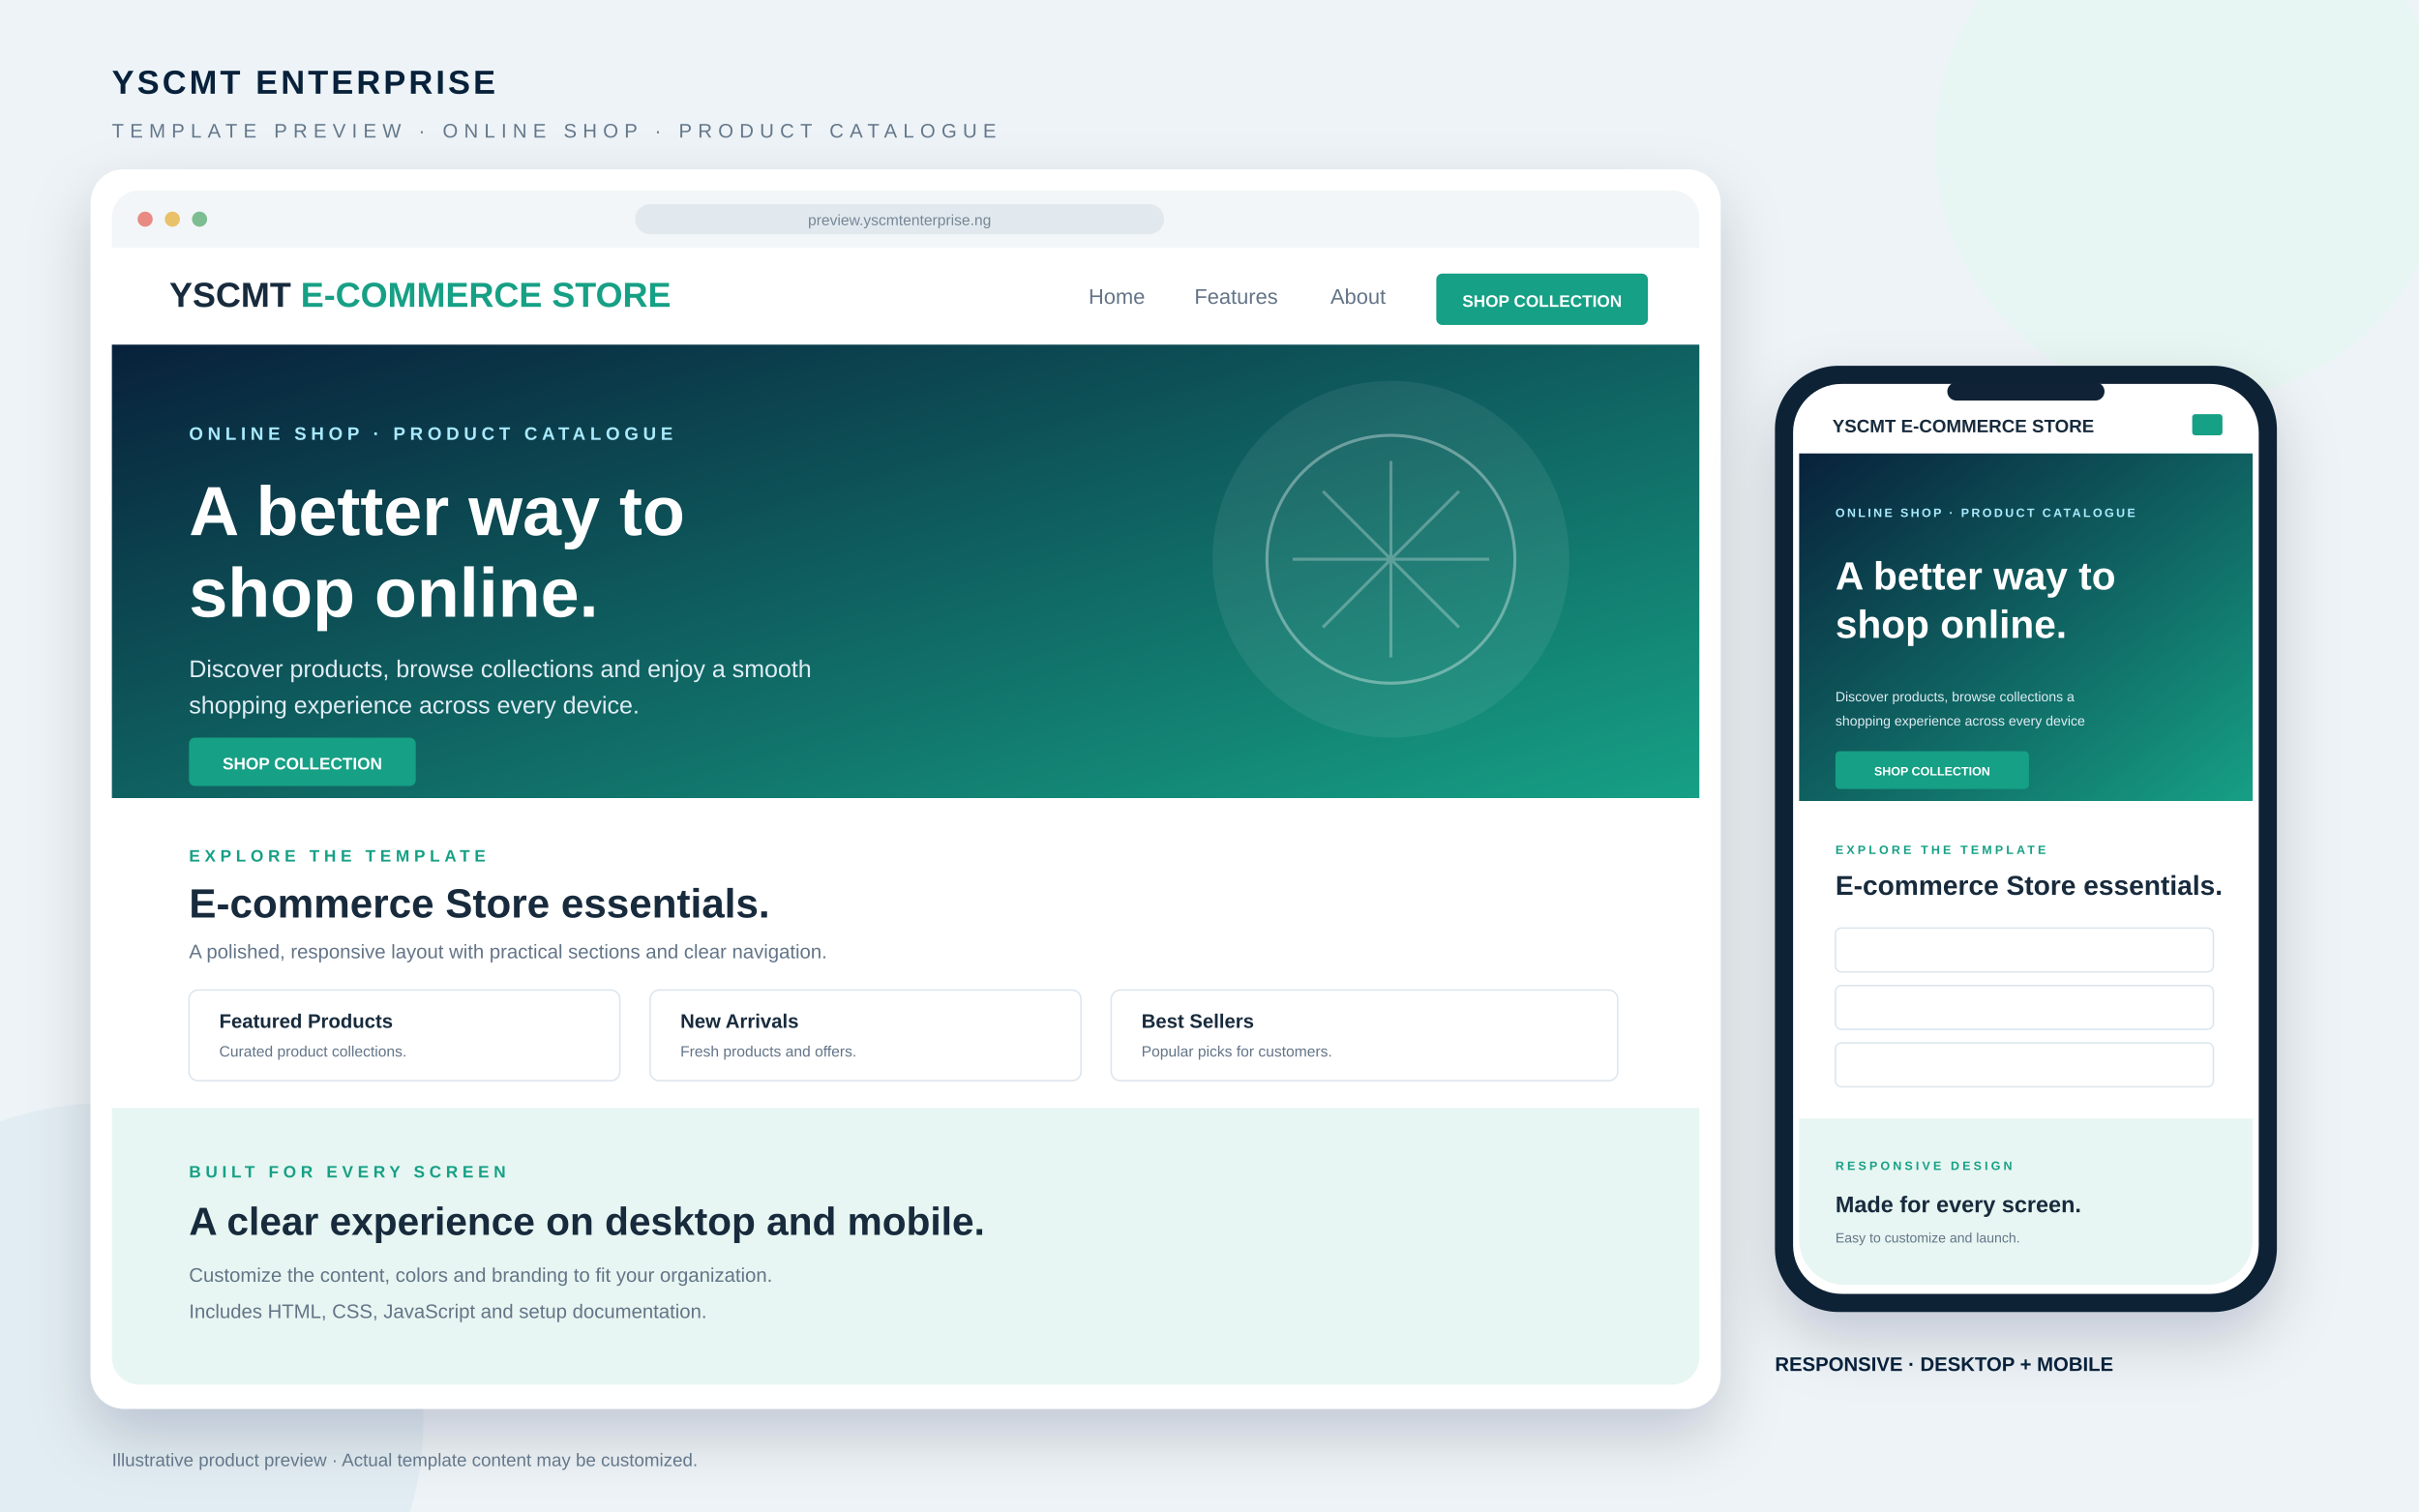
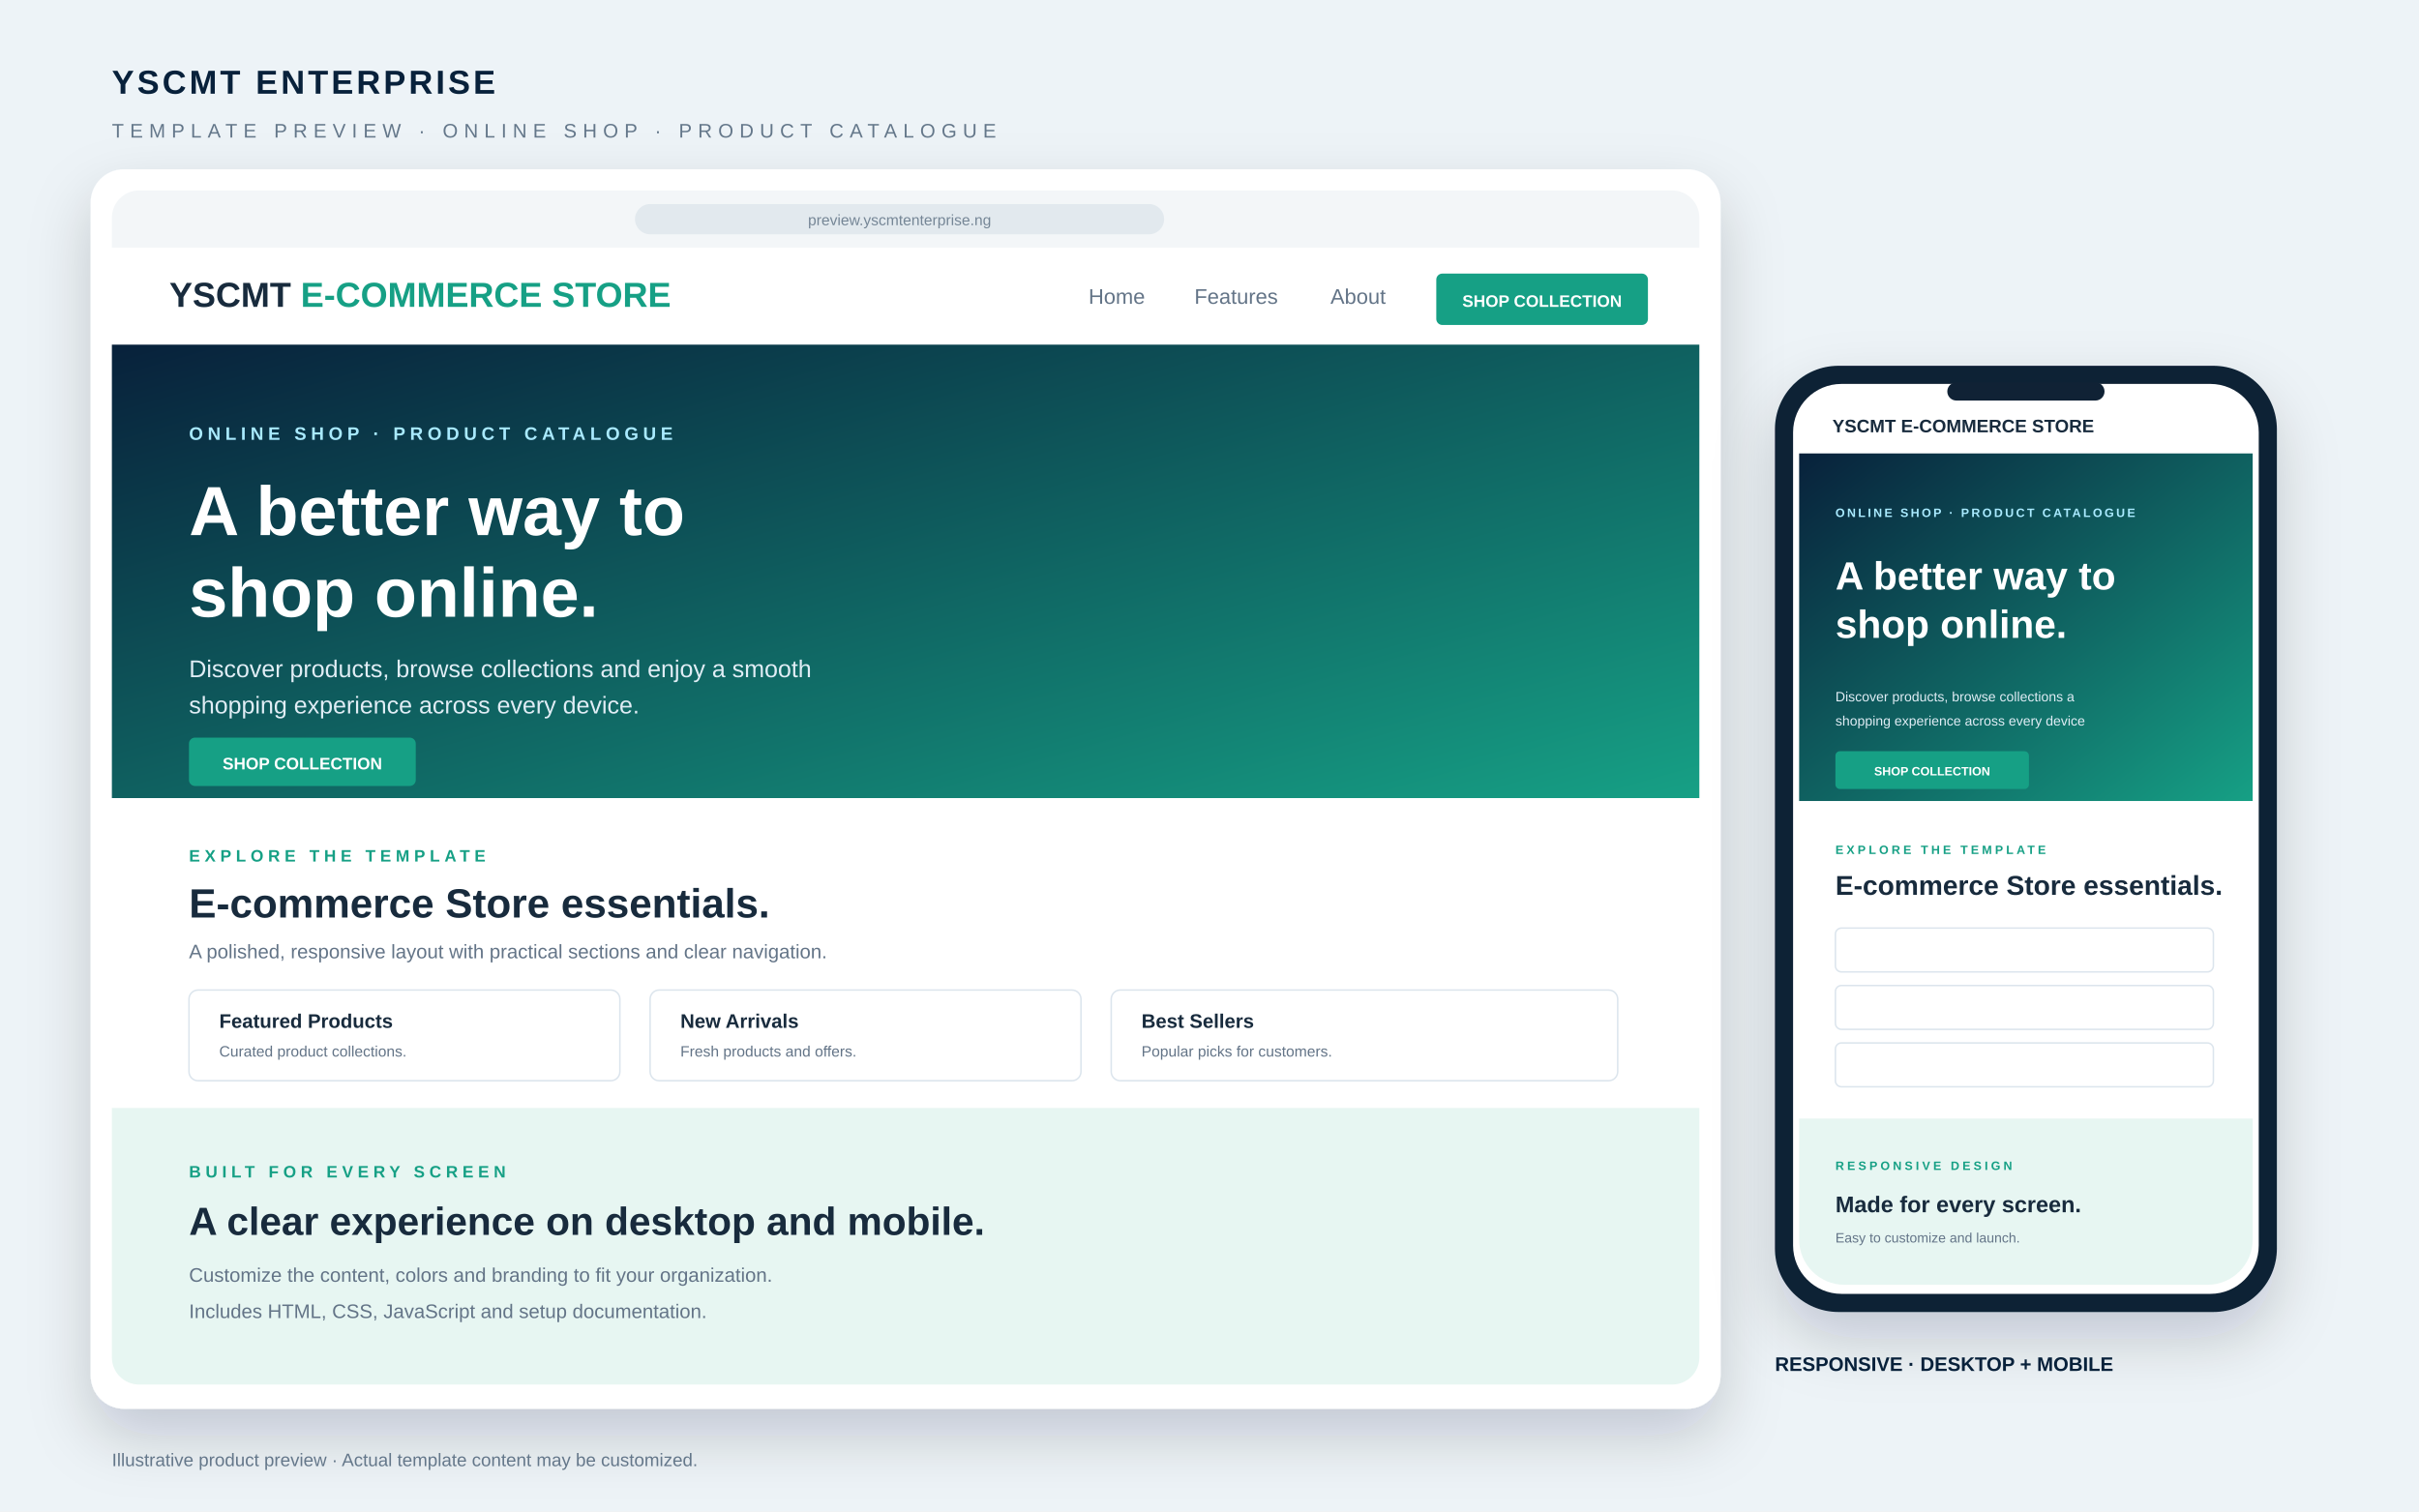
<svg xmlns="http://www.w3.org/2000/svg" width="1600" height="1000" viewBox="0 0 1600 1000" role="img" aria-labelledby="title desc">
  <defs>
    <linearGradient id="hero" x1="0" y1="0" x2="1" y2="1">
      <stop stop-color="#08213b" />
      <stop offset="1" stop-color="#16a085" />
    </linearGradient>
    <filter id="shadow" x="-20%" y="-20%" width="140%" height="150%">
      <feDropShadow dx="0" dy="18" stdDeviation="20" flood-color="#071b2e" flood-opacity=".18" />
    </filter>
    <clipPath id="desk">
      <rect x="74" y="126" width="1050" height="790" rx="18" />
    </clipPath>
    <clipPath id="phone">
      <rect x="1190" y="260" width="300" height="590" rx="30" />
    </clipPath>
  </defs>
  <rect width="1600" height="1000" fill="#edf3f7" />
-   <circle cx="1450" cy="95" r="170" fill="#e7f6f2" />
-   <circle cx="70" cy="940" r="210" fill="#e2edf3" />
  <g font-family="Arial,Helvetica,sans-serif">
    <text x="74" y="62" fill="#08213b" font-size="22" font-weight="700" letter-spacing="2">YSCMT ENTERPRISE</text>
    <text x="74" y="91" fill="#64778a" font-size="13" letter-spacing="4">TEMPLATE PREVIEW · ONLINE SHOP · PRODUCT CATALOGUE</text>
    <g filter="url(#shadow)">
      <rect x="60" y="112" width="1078" height="820" rx="22" fill="#fff" />
    </g>
    <g clip-path="url(#desk)">
      <rect x="74" y="126" width="1050" height="38" fill="#f3f6f8" />
-       <circle cx="96" cy="145" r="5" fill="#e78b83" />
-       <circle cx="114" cy="145" r="5" fill="#e8c16a" />
-       <circle cx="132" cy="145" r="5" fill="#7cbd91" />
      <rect x="420" y="135" width="350" height="20" rx="10" fill="#e2e9ee" />
      <text x="595" y="149" fill="#758696" font-size="10" text-anchor="middle">preview.yscmtenterprise.ng</text>
      <rect x="74" y="164" width="1050" height="64" fill="#fff" />
      <text x="112" y="203" fill="#182b3d" font-size="23" font-weight="800">YSCMT <tspan fill="#16a085"> E-COMMERCE STORE</tspan>
      </text>
      <text x="720" y="201" fill="#637487" font-size="14">Home</text>
      <text x="790" y="201" fill="#637487" font-size="14">Features</text>
      <text x="880" y="201" fill="#637487" font-size="14">About</text>
      <rect x="950" y="181" width="140" height="34" rx="4" fill="#16a085" />
      <text x="1020" y="203" fill="#fff" font-size="11" font-weight="700" text-anchor="middle">SHOP COLLECTION</text>
      <rect x="74" y="228" width="1050" height="300" fill="url(#hero)" />
-       <circle cx="920" cy="370" r="118" fill="#ffffff" opacity=".07" />
-       <circle cx="920" cy="370" r="82" fill="none" stroke="#ffffff" stroke-width="2" opacity=".35" />
-       <path d="M855 370h130M920 305v130M875 325l90 90M965 325l-90 90" stroke="#ffffff" stroke-width="2" opacity=".28" />
      <text x="125" y="291" fill="#a9eaff" font-size="12" font-weight="700" letter-spacing="3">ONLINE SHOP · PRODUCT CATALOGUE</text>
      <text x="125" y="354" fill="#fff" font-size="46" font-weight="700">A better way to</text>
      <text x="125" y="408" fill="#fff" font-size="46" font-weight="700">shop online.</text>
      <text x="125" y="448" fill="#e0edf5" font-size="16">Discover products, browse collections and enjoy a smooth</text>
      <text x="125" y="472" fill="#e0edf5" font-size="16">shopping experience across every device.</text>
      <rect x="125" y="488" width="150" height="32" rx="4" fill="#16a085" />
      <text x="200" y="509" fill="#fff" font-size="11" font-weight="700" text-anchor="middle">SHOP COLLECTION</text>
      <rect x="74" y="528" width="1050" height="205" fill="#fff" />
      <text x="125" y="570" fill="#16a085" font-size="11" font-weight="700" letter-spacing="3">EXPLORE THE TEMPLATE</text>
      <text x="125" y="607" fill="#182b3d" font-size="27" font-weight="700">E-commerce Store essentials.</text>
      <text x="125" y="634" fill="#637487" font-size="13">A polished, responsive layout with practical sections and clear navigation.</text>
      <g fill="#fff" stroke="#dce5ed">
        <rect x="125" y="655" width="285" height="60" rx="6" />
        <rect x="430" y="655" width="285" height="60" rx="6" />
        <rect x="735" y="655" width="335" height="60" rx="6" />
      </g>
      <g fill="#182b3d" font-size="13" font-weight="700">
        <text x="145" y="680">Featured Products</text>
        <text x="450" y="680">New Arrivals</text>
        <text x="755" y="680">Best Sellers</text>
      </g>
      <g fill="#637487" font-size="10">
        <text x="145" y="699">Curated product collections.</text>
        <text x="450" y="699">Fresh products and offers.</text>
        <text x="755" y="699">Popular picks for customers.</text>
      </g>
      <rect x="74" y="733" width="1050" height="183" fill="#e7f6f2" />
      <text x="125" y="779" fill="#16a085" font-size="11" font-weight="700" letter-spacing="3">BUILT FOR EVERY SCREEN</text>
      <text x="125" y="817" fill="#182b3d" font-size="26" font-weight="700">A clear experience on desktop and mobile.</text>
      <text x="125" y="848" fill="#637487" font-size="13">Customize the content, colors and branding to fit your organization.</text>
      <text x="125" y="872" fill="#637487" font-size="13">Includes HTML, CSS, JavaScript and setup documentation.</text>
    </g>
    <g filter="url(#shadow)">
      <rect x="1174" y="242" width="332" height="626" rx="42" fill="#102235" />
      <rect x="1186" y="254" width="308" height="602" rx="32" fill="#fff" />
    </g>
    <g clip-path="url(#phone)">
      <rect x="1190" y="260" width="300" height="590" fill="#fff" />
      <text x="1212" y="286" fill="#182b3d" font-size="12" font-weight="800">YSCMT E-COMMERCE STORE</text>
-       <rect x="1450" y="274" width="20" height="14" rx="2" fill="#16a085" />
      <rect x="1190" y="300" width="300" height="230" fill="url(#hero)" />
      <text x="1214" y="342" fill="#a9eaff" font-size="8" font-weight="700" letter-spacing="1.5">ONLINE SHOP · PRODUCT CATALOGUE</text>
      <text x="1214" y="390" fill="#fff" font-size="26" font-weight="700">A better way to</text>
      <text x="1214" y="422" fill="#fff" font-size="26" font-weight="700">shop online.</text>
      <text x="1214" y="464" fill="#e0edf5" font-size="9">Discover products, browse collections a</text>
      <text x="1214" y="480" fill="#e0edf5" font-size="9">shopping experience across every device</text>
      <rect x="1214" y="497" width="128" height="25" rx="3" fill="#16a085" />
      <text x="1278" y="513" fill="#fff" font-size="8" font-weight="700" text-anchor="middle">SHOP COLLECTION</text>
      <rect x="1190" y="530" width="300" height="210" fill="#fff" />
      <text x="1214" y="565" fill="#16a085" font-size="8" font-weight="700" letter-spacing="2">EXPLORE THE TEMPLATE</text>
      <text x="1214" y="592" fill="#182b3d" font-size="18" font-weight="700">E-commerce Store essentials.</text>
      <rect x="1214" y="614" width="250" height="29" rx="4" fill="#fff" stroke="#dce5ed" />
      <rect x="1214" y="652" width="250" height="29" rx="4" fill="#fff" stroke="#dce5ed" />
      <rect x="1214" y="690" width="250" height="29" rx="4" fill="#fff" stroke="#dce5ed" />
      <rect x="1190" y="740" width="300" height="110" fill="#e7f6f2" />
      <text x="1214" y="774" fill="#16a085" font-size="8" font-weight="700" letter-spacing="2">RESPONSIVE DESIGN</text>
      <text x="1214" y="802" fill="#182b3d" font-size="15" font-weight="700">Made for every screen.</text>
      <text x="1214" y="822" fill="#637487" font-size="9">Easy to customize and launch.</text>
    </g>
    <rect x="1288" y="253" width="104" height="12" rx="6" fill="#102235" />
    <text x="1174" y="907" fill="#08213b" font-size="13" font-weight="700">RESPONSIVE · DESKTOP + MOBILE</text>
    <text x="74" y="970" fill="#64778a" font-size="12">Illustrative product preview · Actual template content may be customized.</text>
  </g>
</svg>
